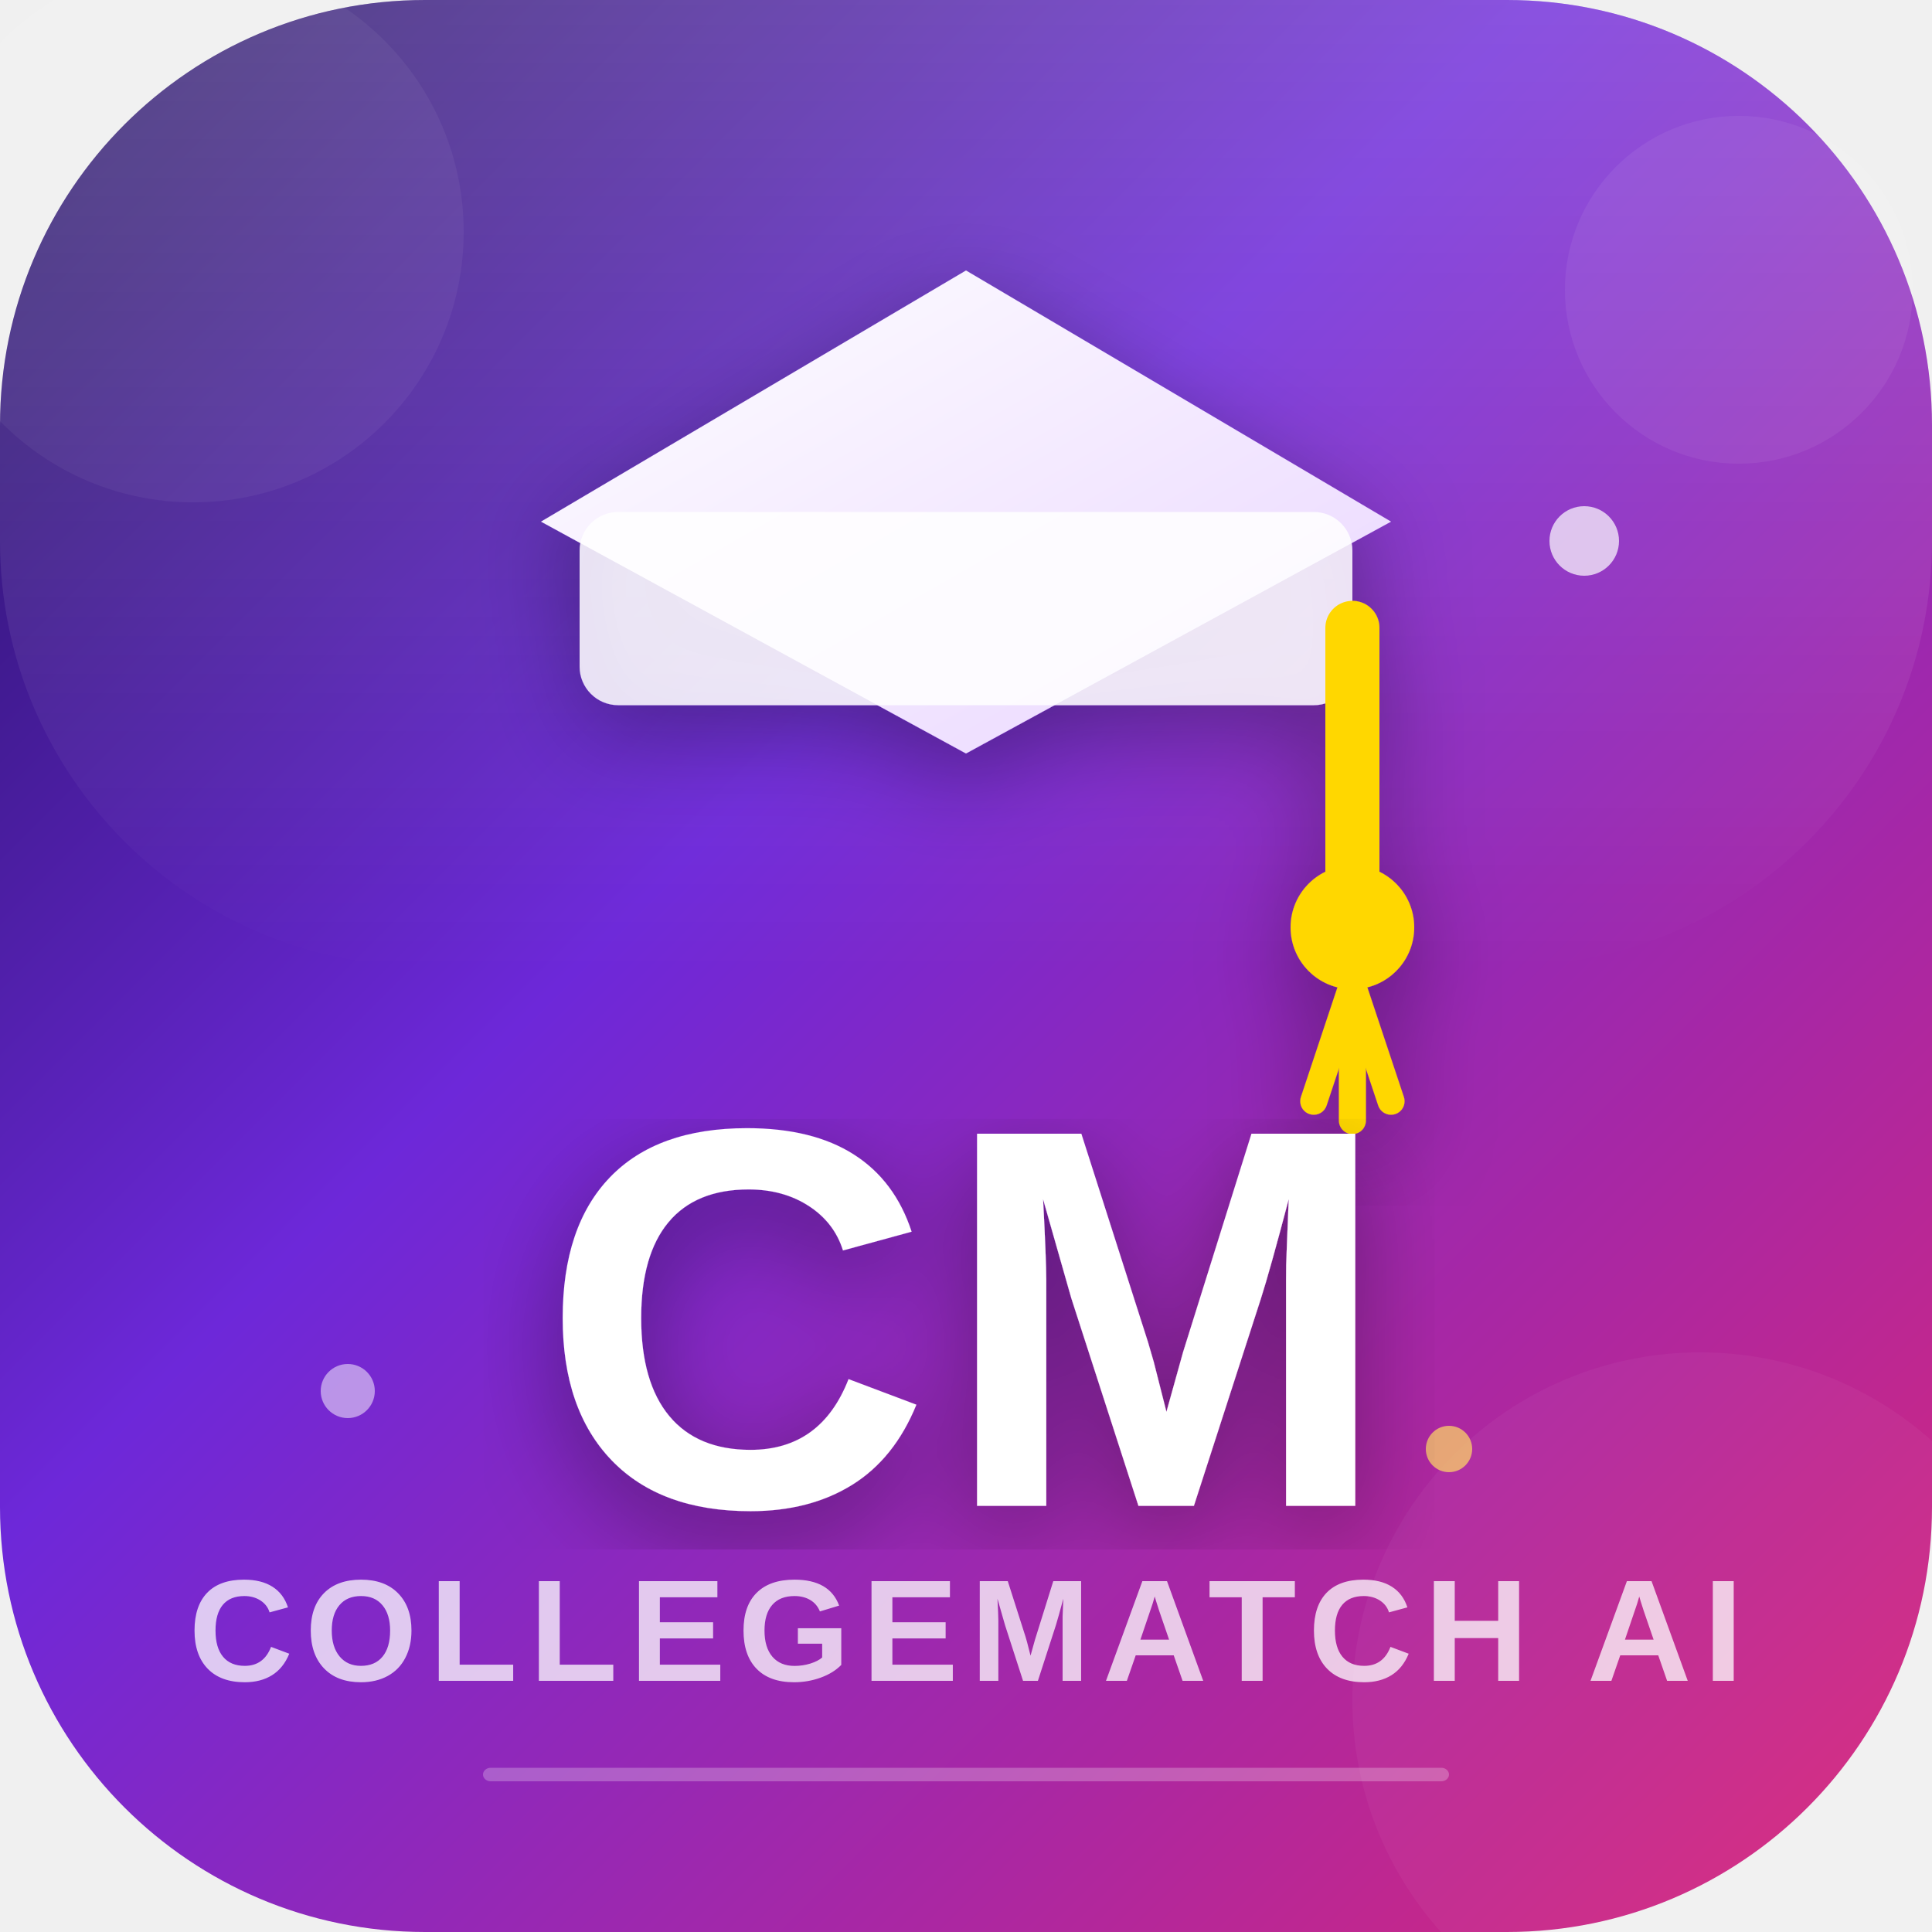
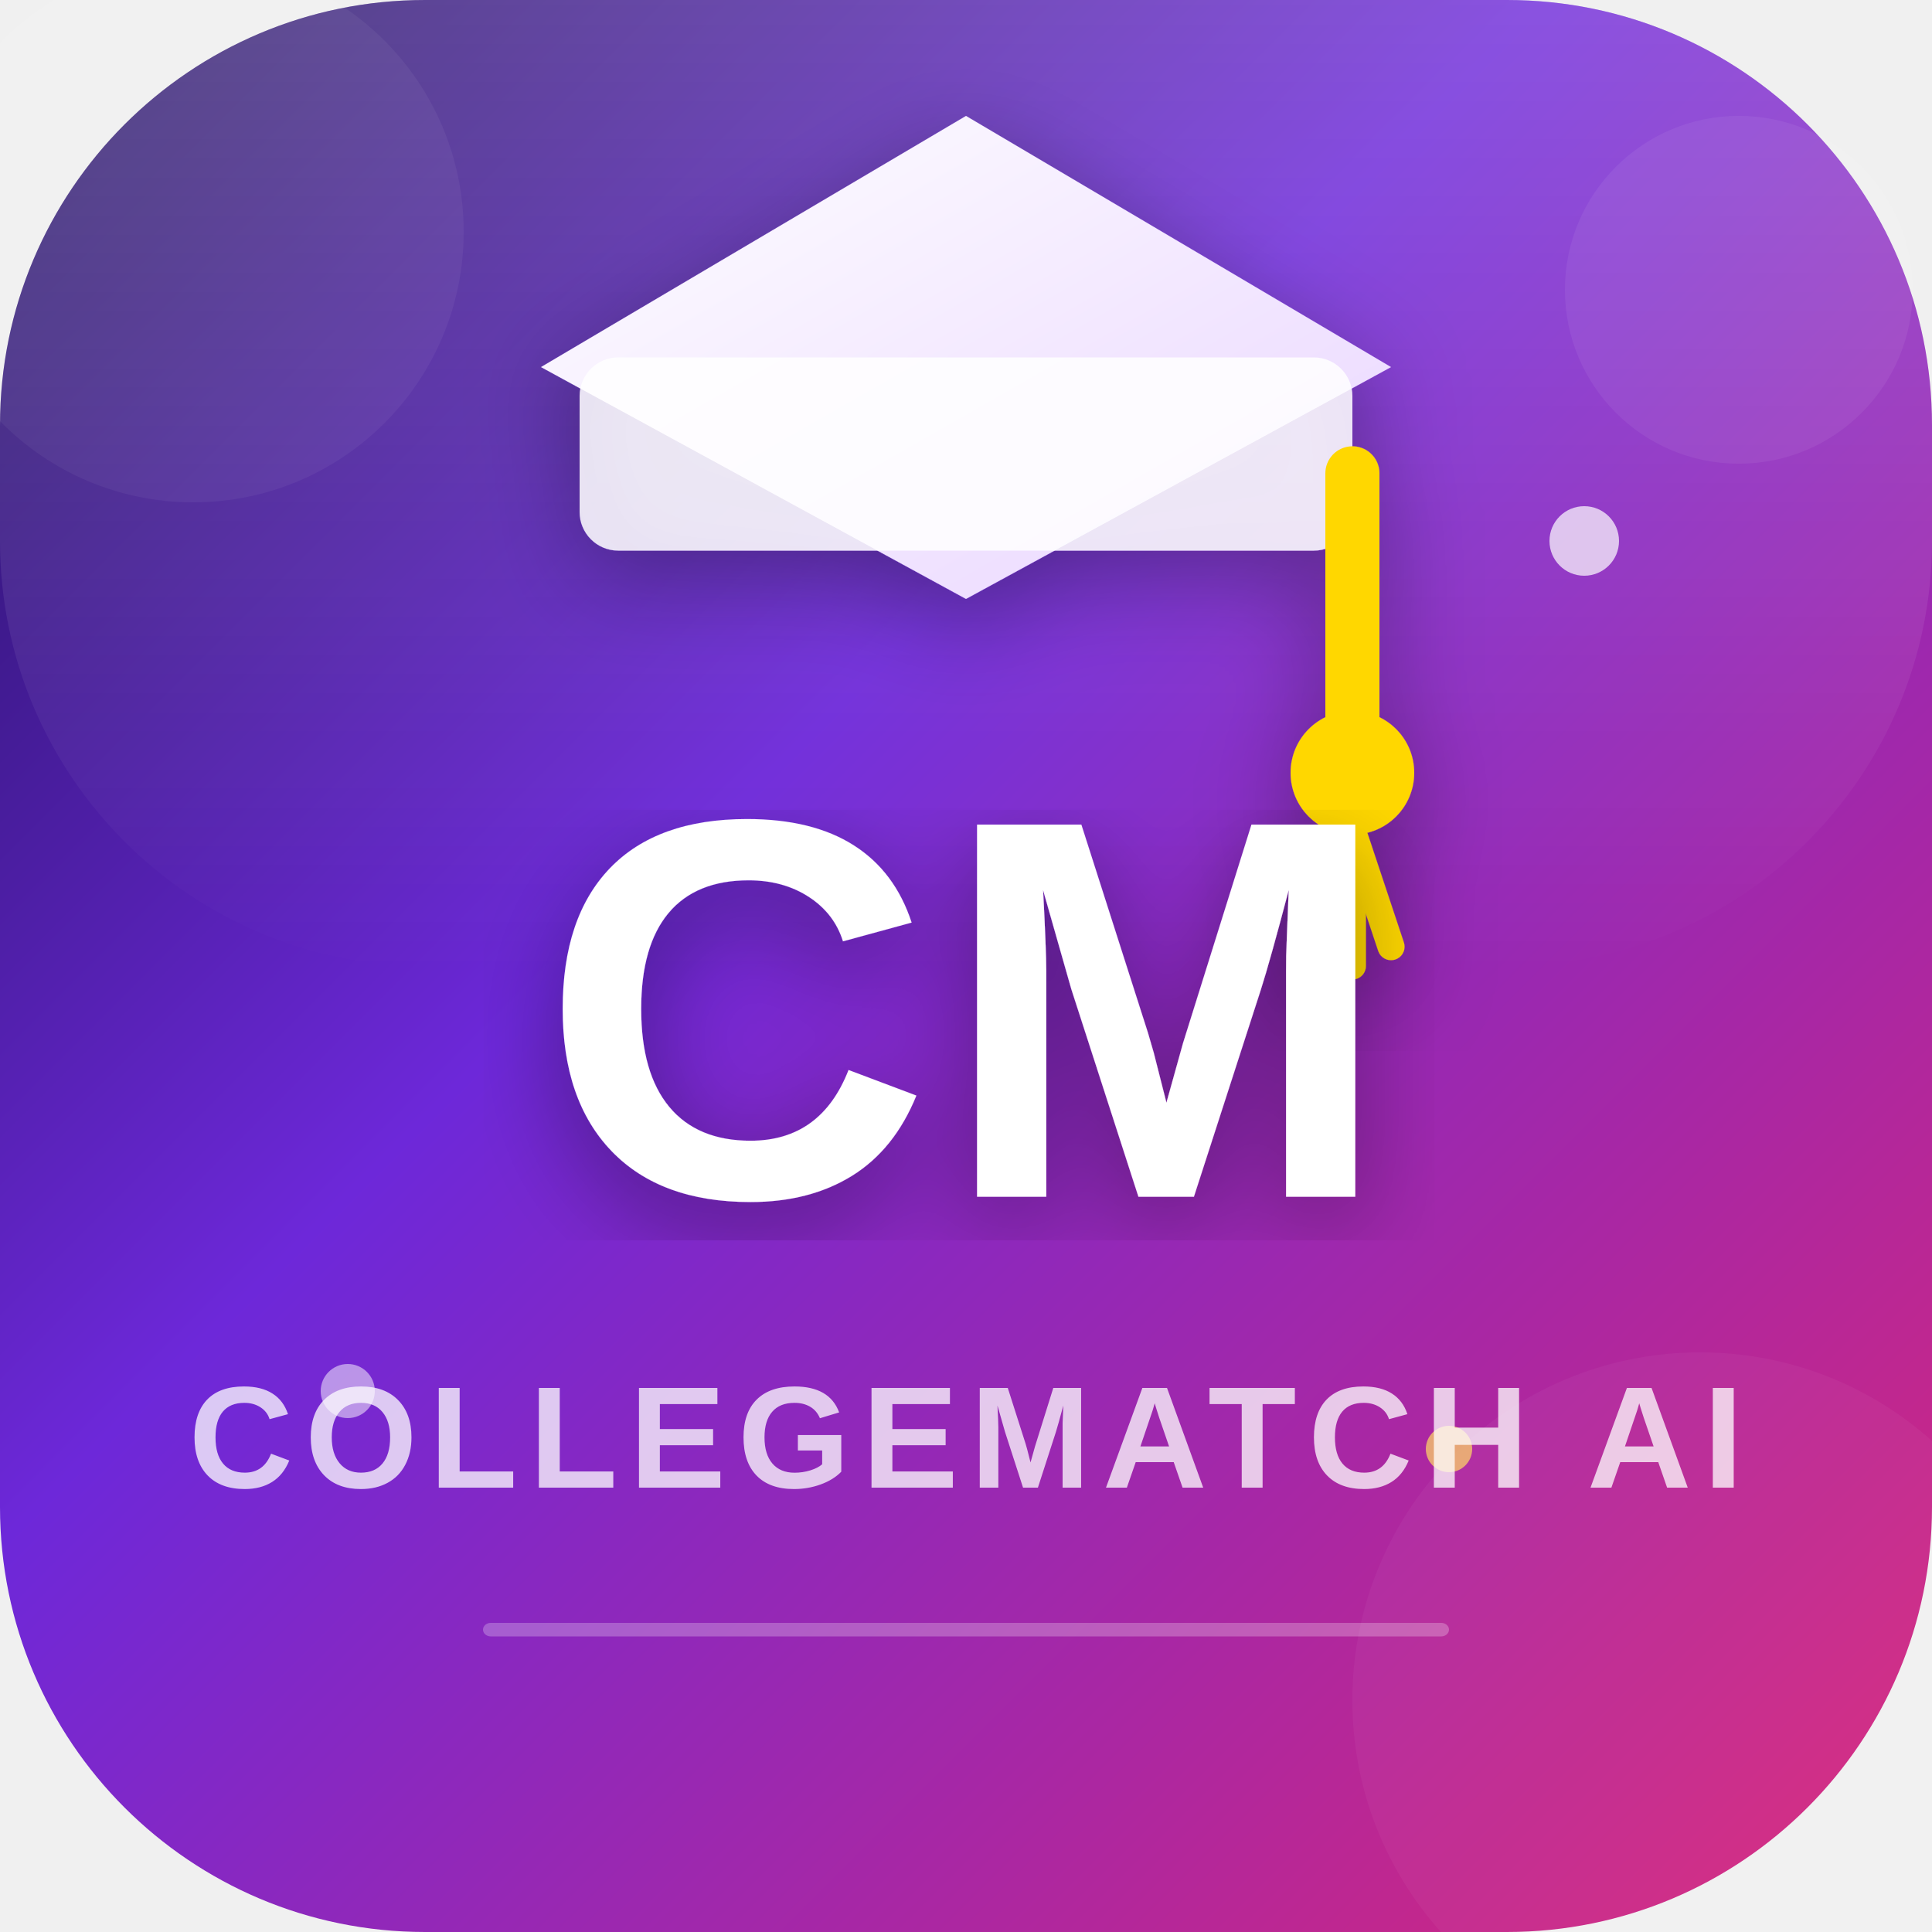
<svg xmlns="http://www.w3.org/2000/svg" width="512" height="512" viewBox="0 0 512 512">
  <defs>
    <linearGradient id="bg" x1="0%" y1="0%" x2="100%" y2="100%">
      <stop offset="0%" stop-color="#1e1058" />
      <stop offset="40%" stop-color="#6d28d9" />
      <stop offset="100%" stop-color="#db2777" />
    </linearGradient>
    <linearGradient id="shine" x1="0%" y1="0%" x2="0%" y2="100%">
      <stop offset="0%" stop-color="rgba(255,255,255,0.2)" />
      <stop offset="100%" stop-color="rgba(255,255,255,0)" />
    </linearGradient>
    <linearGradient id="capGrad" x1="0%" y1="0%" x2="100%" y2="100%">
      <stop offset="0%" stop-color="#ffffff" />
      <stop offset="100%" stop-color="#e9d5ff" />
    </linearGradient>
    <filter id="softShadow">
      <feDropShadow dx="0" dy="7.68" stdDeviation="12.8" flood-color="#000000" flood-opacity="0.35" />
    </filter>
    <filter id="glow">
      <feGaussianBlur stdDeviation="9.216" result="blur" />
      <feComposite in="SourceGraphic" in2="blur" operator="over" />
    </filter>
  </defs>
  <rect width="512" height="512" rx="112.64" ry="112.64" fill="url(#bg)" />
  <rect width="512" height="256" rx="112.64" ry="112.64" fill="url(#shine)" />
  <circle cx="51.2" cy="61.44" r="71.68" fill="rgba(255,255,255,0.05)" />
  <circle cx="450.56" cy="450.56" r="92.16" fill="rgba(255,255,255,0.04)" />
  <circle cx="460.8" cy="76.8" r="46.08" fill="rgba(255,255,255,0.06)" />
  <circle cx="419.84" cy="143.36" r="9.216" fill="rgba(255,255,255,0.7)" />
  <circle cx="92.16" cy="368.64" r="7.168" fill="rgba(255,255,255,0.5)" />
  <circle cx="384" cy="384" r="6.144" fill="rgba(255,220,100,0.7)" />
-   <g transform="translate(256, 153.6)" filter="url(#softShadow)">
+   <g transform="translate(256, 112.64)" filter="url(#softShadow)">
    <polygon points="0,-81.92 112.64,-15.36 0,46.08 -112.64,-15.36" fill="url(#capGrad)" />
    <rect x="-102.4" y="-17.92" width="204.8" height="51.2" rx="10.24" fill="rgba(255,255,255,0.85)" />
    <line x1="102.4" y1="12.8" x2="102.4" y2="87.04" stroke="#FFD700" stroke-width="14.336" stroke-linecap="round" />
    <circle cx="102.4" cy="92.16" r="16.384" fill="#FFD700" />
    <line x1="102.4" y1="107.52" x2="92.16" y2="138.24" stroke="#FFD700" stroke-width="7.168" stroke-linecap="round" />
    <line x1="102.4" y1="107.52" x2="102.4" y2="143.36" stroke="#FFD700" stroke-width="7.168" stroke-linecap="round" />
    <line x1="102.4" y1="107.52" x2="112.64" y2="138.24" stroke="#FFD700" stroke-width="7.168" stroke-linecap="round" />
  </g>
-   <text x="256" y="358.4" font-family="Arial Black, Arial, sans-serif" font-size="143.36" font-weight="900" fill="white" text-anchor="middle" dominant-baseline="middle" filter="url(#softShadow)" letter-spacing="2.56">CM</text>
-   <text x="256" y="445.44" font-family="Arial, sans-serif" font-size="38.4" font-weight="700" fill="rgba(255,255,255,0.75)" text-anchor="middle" letter-spacing="3.072">COLLEGEMATCH AI</text>
-   <rect x="128" y="468.48" width="256" height="3.584" rx="2.048" fill="rgba(255,255,255,0.25)" />
+   <text x="256" y="276.48" font-family="Arial Black, Arial, sans-serif" font-size="143.36" font-weight="900" fill="white" text-anchor="middle" dominant-baseline="middle" filter="url(#softShadow)" letter-spacing="2.56">CM</text>
+   <text x="256" y="394.24" font-family="Arial, sans-serif" font-size="38.4" font-weight="700" fill="rgba(255,255,255,0.75)" text-anchor="middle" letter-spacing="3.072">COLLEGEMATCH AI</text>
+   <rect x="128" y="430.08" width="256" height="3.584" rx="2.048" fill="rgba(255,255,255,0.25)" />
</svg>
